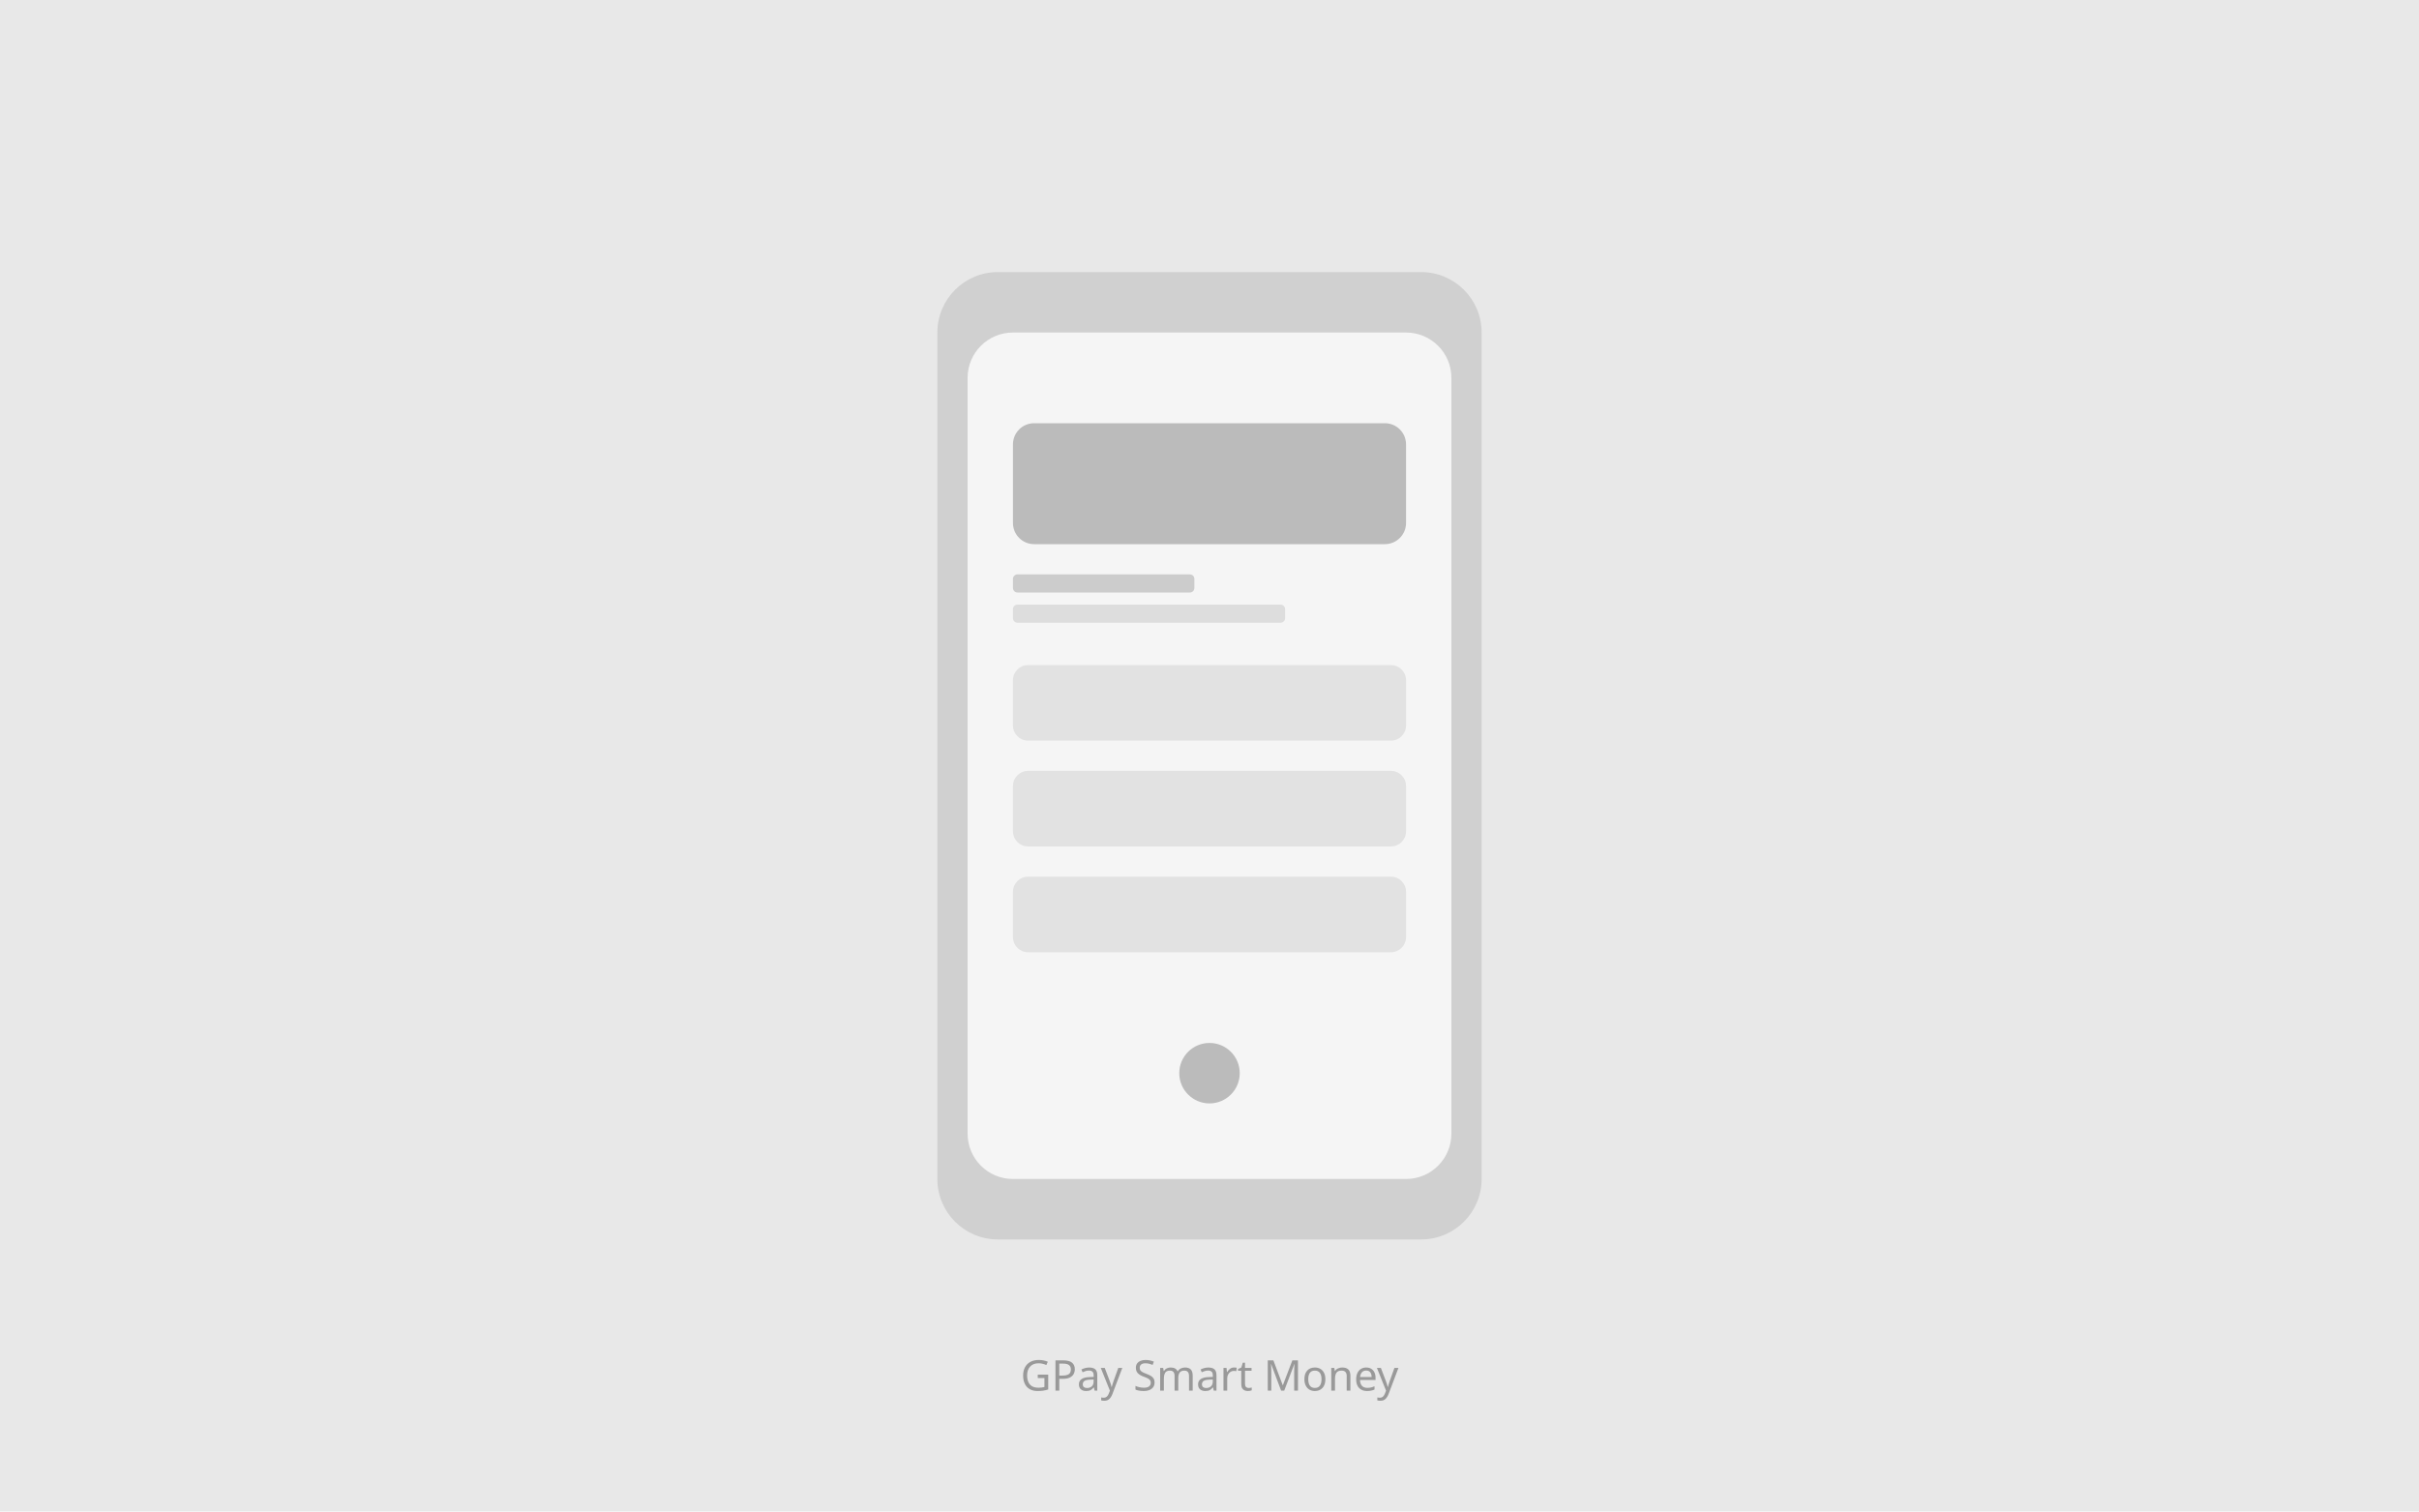
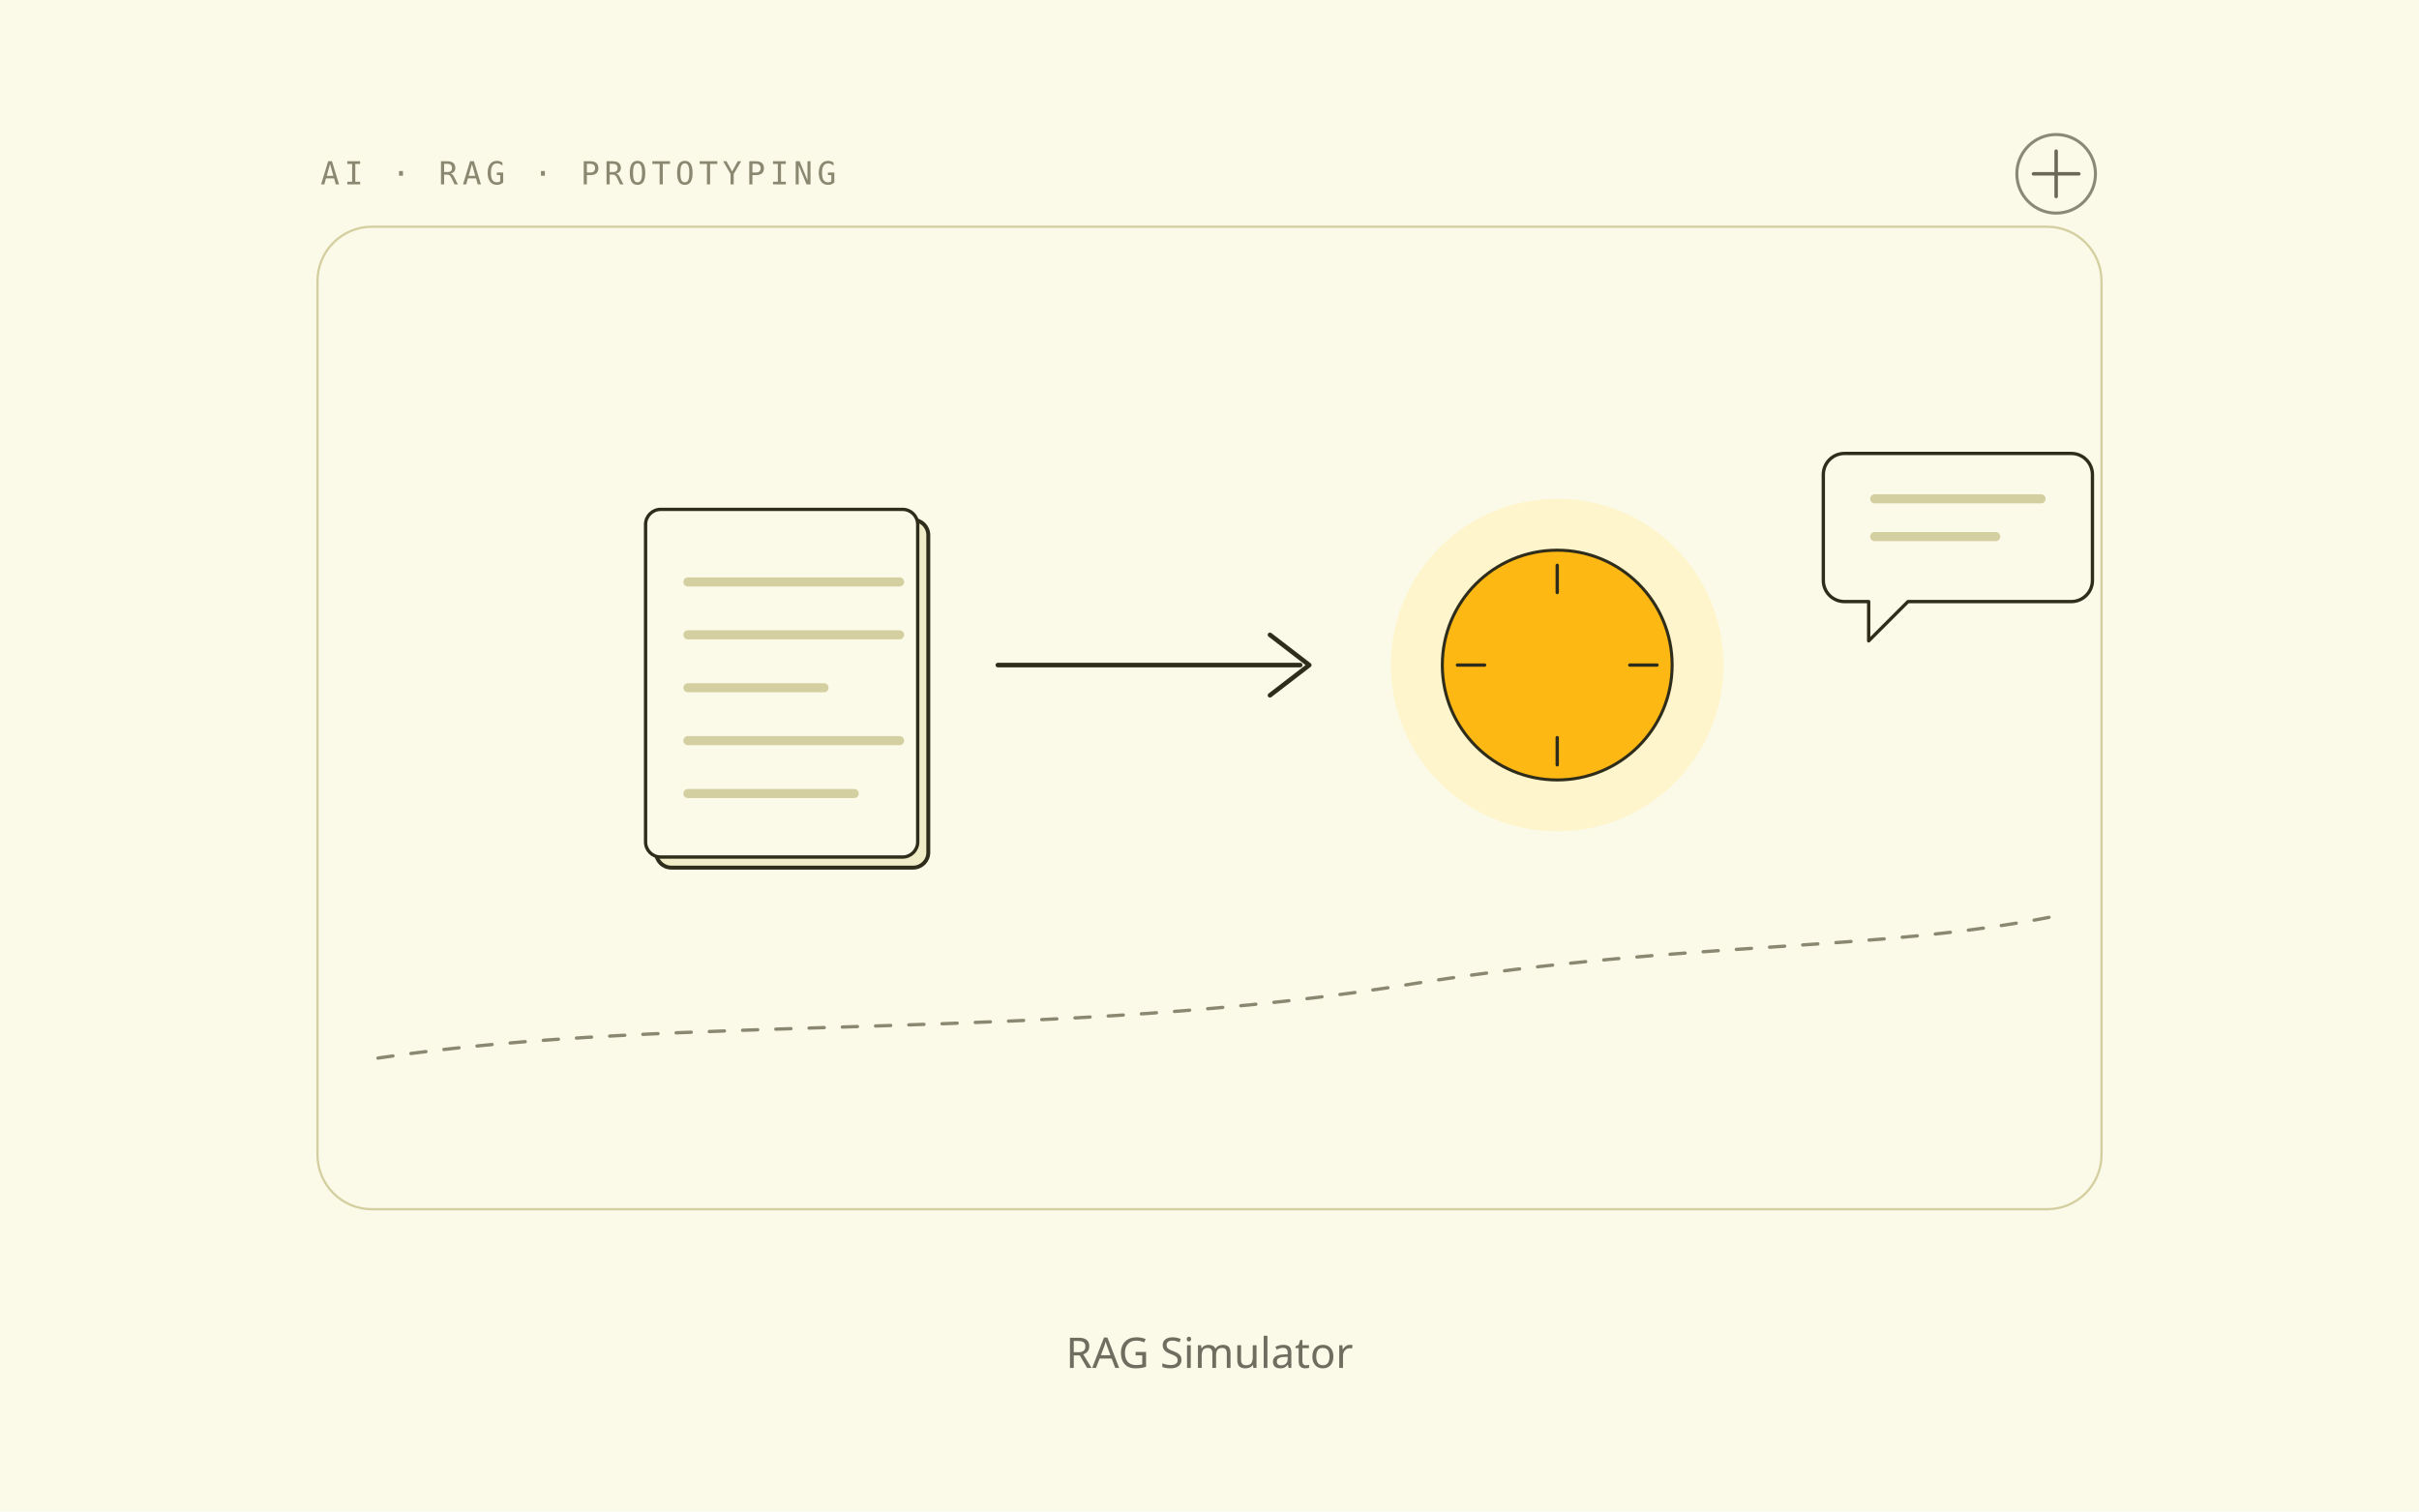
<svg xmlns="http://www.w3.org/2000/svg" viewBox="0 0 1600 1000" width="1600" height="1000">
-   <rect width="1600" height="1000" fill="#e8e8e8" />
-   <rect x="620" y="180" width="360" height="640" rx="40" fill="#d0d0d0" />
-   <rect x="640" y="220" width="320" height="560" rx="30" fill="#f5f5f5" />
-   <rect x="670" y="280" width="260" height="80" rx="14" fill="#bbb" />
-   <rect x="670" y="380" width="120" height="12" rx="3" fill="#ccc" />
-   <rect x="670" y="400" width="180" height="12" rx="3" fill="#ddd" />
-   <rect x="670" y="440" width="260" height="50" rx="10" fill="#e2e2e2" />
-   <rect x="670" y="510" width="260" height="50" rx="10" fill="#e2e2e2" />
-   <rect x="670" y="580" width="260" height="50" rx="10" fill="#e2e2e2" />
-   <circle cx="800" cy="710" r="20" fill="#bbb" />
-   <text x="800" y="920" text-anchor="middle" font-family="system-ui,sans-serif" font-size="28" fill="#999" font-weight="500">GPay Smart Money</text>
+   <rect width="1600" height="1000" fill="#FBF9E7" />
+   <text x="212" y="122" font-family="ui-monospace,'SF Mono',Menlo,monospace" font-size="21" letter-spacing="3" fill="#8A8870">AI · RAG · PROTOTYPING</text>
+   <circle cx="1360" cy="115" r="26" fill="none" stroke="#2E2C1A" stroke-opacity="0.55" stroke-width="2" />
+   <path d="M1345,115 h30 M1360,100 v30" stroke="#2E2C1A" stroke-opacity="0.7" stroke-width="2.3" stroke-linecap="round" />
+   <defs>
+     <clipPath id="card4">
+       <rect x="210" y="150" width="1180" height="650" rx="36" />
+     </clipPath>
+   </defs>
+   <rect x="210" y="150" width="1180" height="650" rx="36" fill="#FBF9E7" stroke="#D4CFA0" stroke-width="1.5" />
+   <g clip-path="url(#card4)" stroke="#2E2C1A" stroke-width="2.6" fill="none" stroke-linecap="round" stroke-linejoin="round">
+     <g transform="translate(420,330)">
+       <rect x="14" y="14" width="180" height="230" rx="10" fill="#F0ECC8" />
+       <rect x="7" y="7" width="180" height="230" rx="10" fill="#FBF9E7" stroke-width="2.2" />
+       <path d="M35,55 h140 M35,90 h140 M35,125 h90 M35,160 h140 M35,195 h110" stroke="#D4CFA0" stroke-width="6" />
+     </g>
+     <path d="M660,440 C760,440 780,440 860,440" stroke-width="3" />
+     <path d="M840,420 L866,440 L840,460" stroke-width="3" />
+     <circle cx="1030" cy="440" r="110" fill="#FEF5CC" stroke="none" />
+     <circle cx="1030" cy="440" r="76" fill="#FDB813" stroke-width="2" />
+     <g stroke-width="2.2">
+       <line x1="1030" y1="374" x2="1030" y2="392" />
+       <line x1="1030" y1="488" x2="1030" y2="506" />
+       <line x1="964" y1="440" x2="982" y2="440" />
+       <line x1="1078" y1="440" x2="1096" y2="440" />
+     </g>
+     <g transform="translate(1220,300)">
+       <path d="M0,0 h150 a14,14 0 0 1 14,14 v70 a14,14 0 0 1 -14,14 h-108 l-26,26 v-26 h-16 a14,14 0 0 1 -14,-14 v-70 a14,14 0 0 1 14,-14 z" fill="#FBF9E7" stroke-width="2.2" />
+       <path d="M20,30 h110 M20,55 h80" stroke="#D4CFA0" stroke-width="6" />
+     </g>
+     <path d="M250,700 C450,670 700,690 940,650 C1120,622 1240,630 1360,606" stroke-width="2.2" stroke="#8A8870" stroke-dasharray="10 12" />
+   </g>
+   <text x="800" y="905" text-anchor="middle" font-family="'DM Sans',system-ui,sans-serif" font-size="28" fill="#6f6d5f" font-weight="500">RAG Simulator</text>
</svg>
